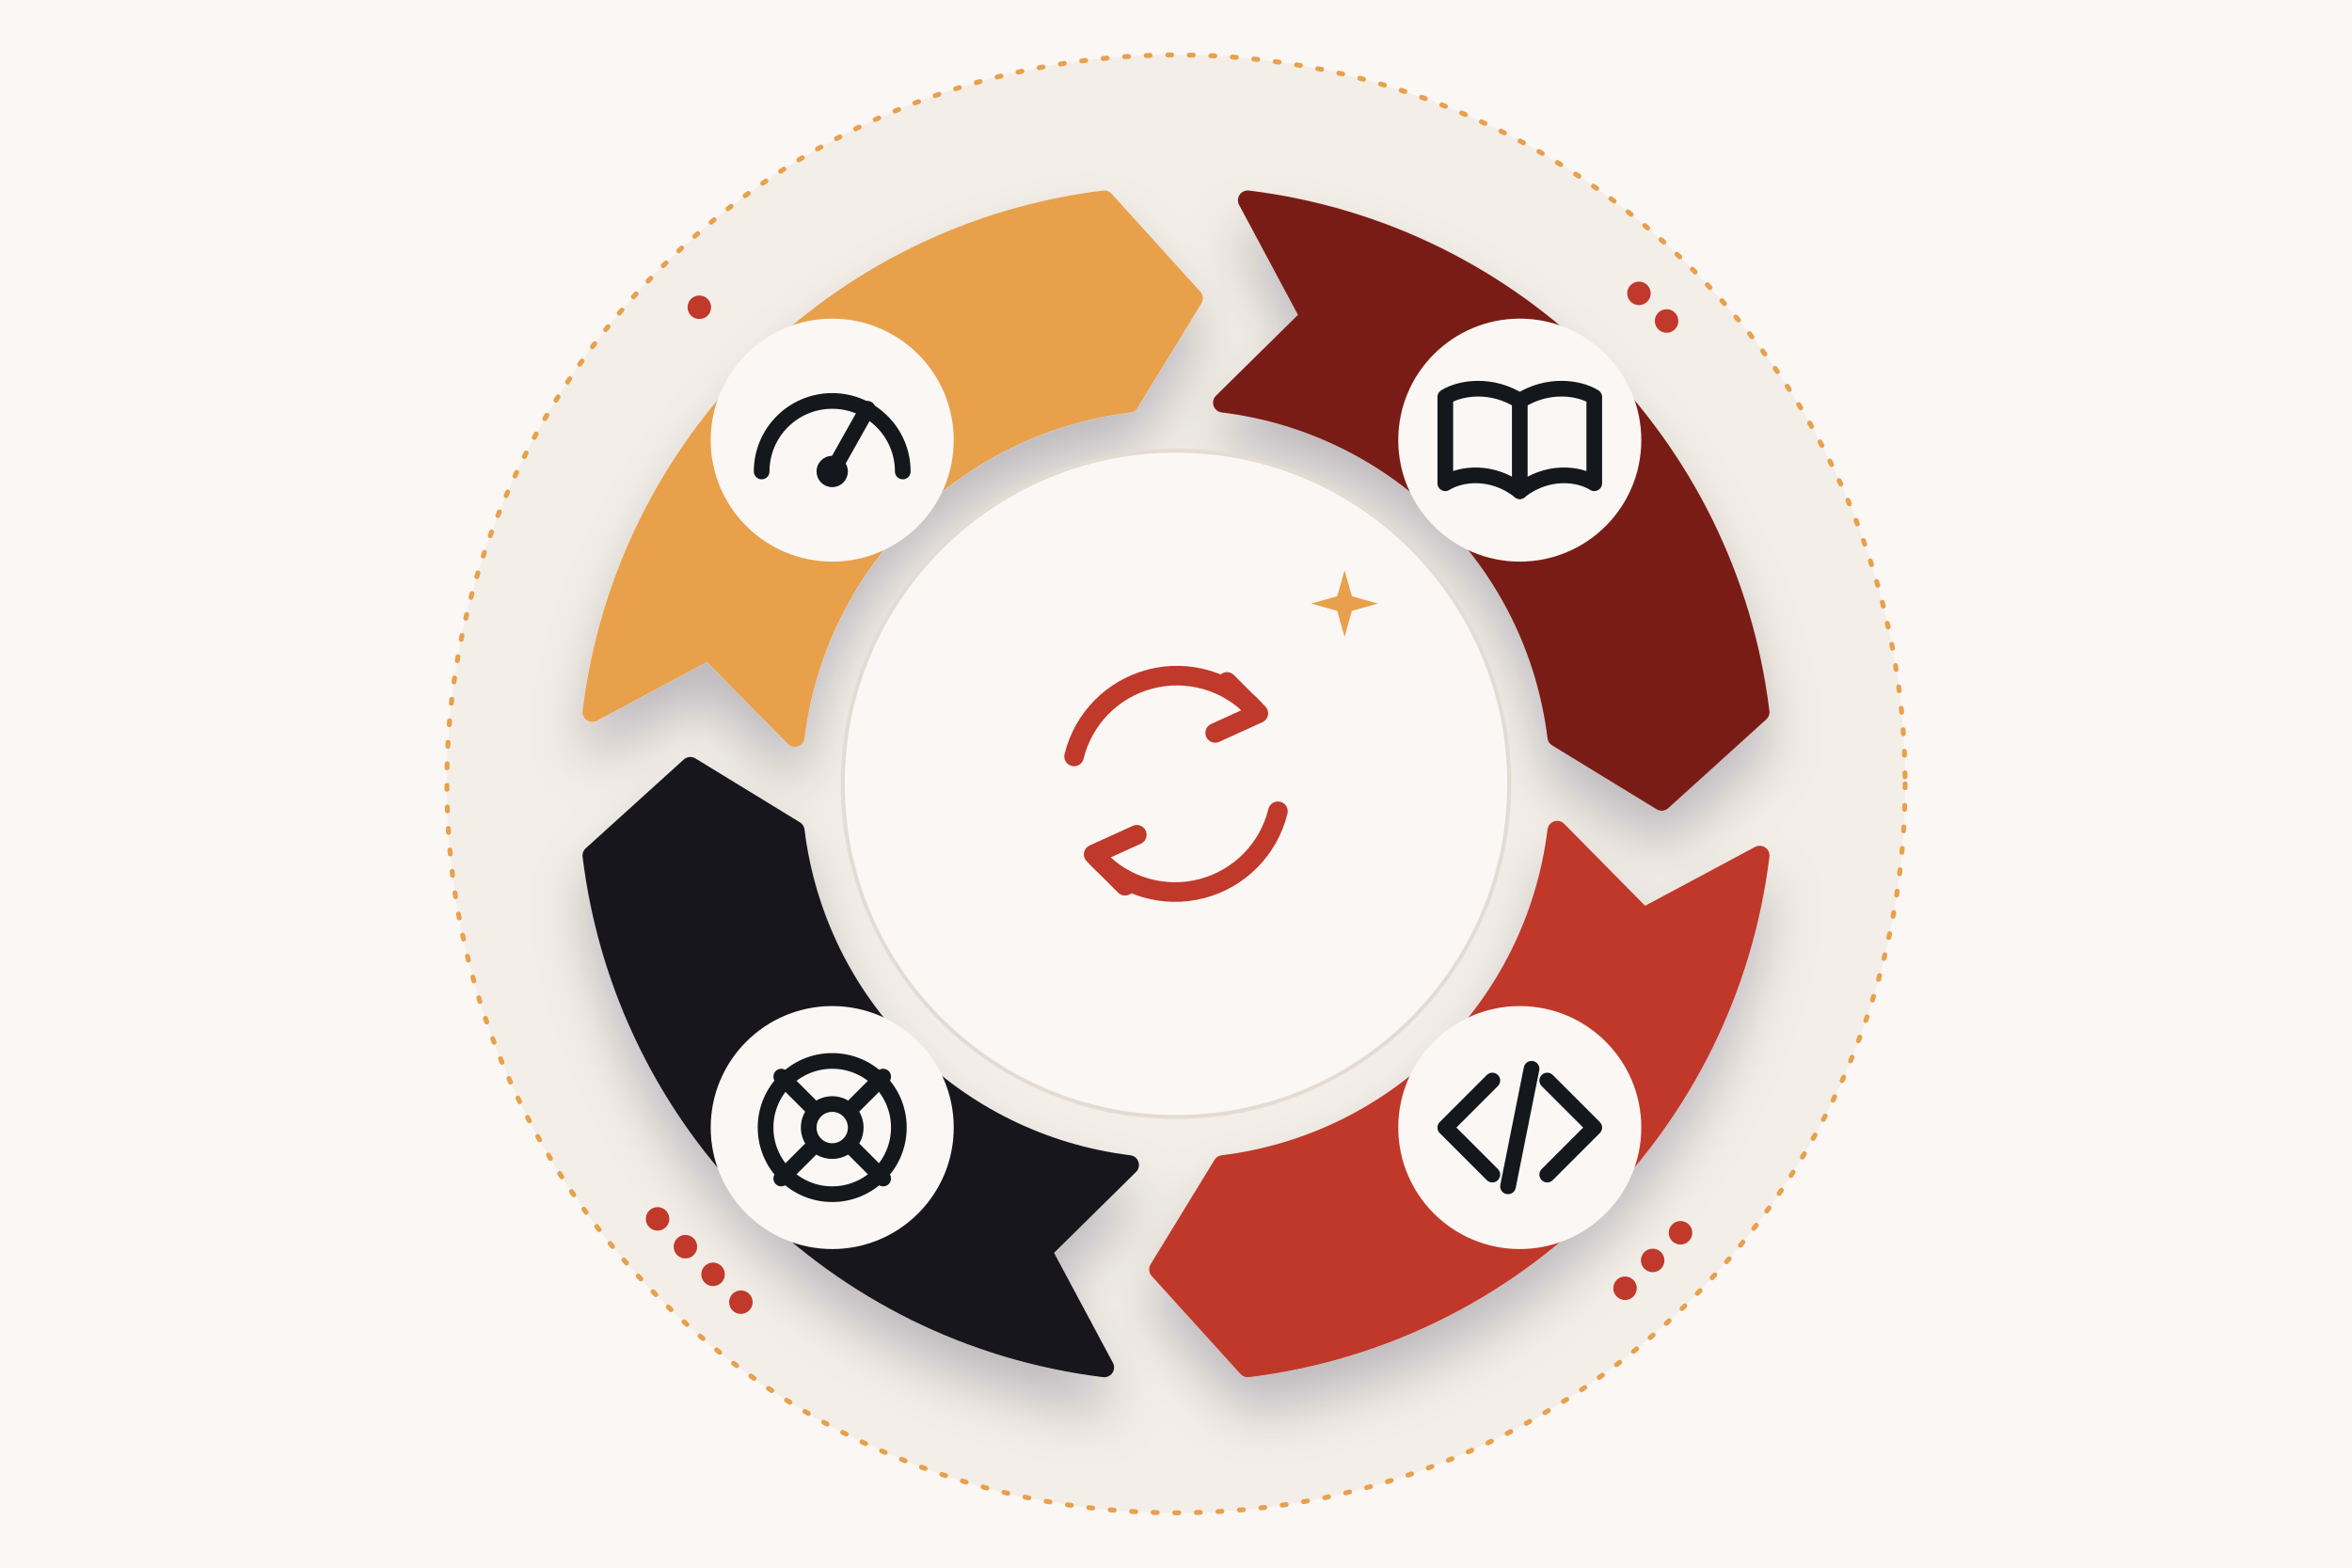
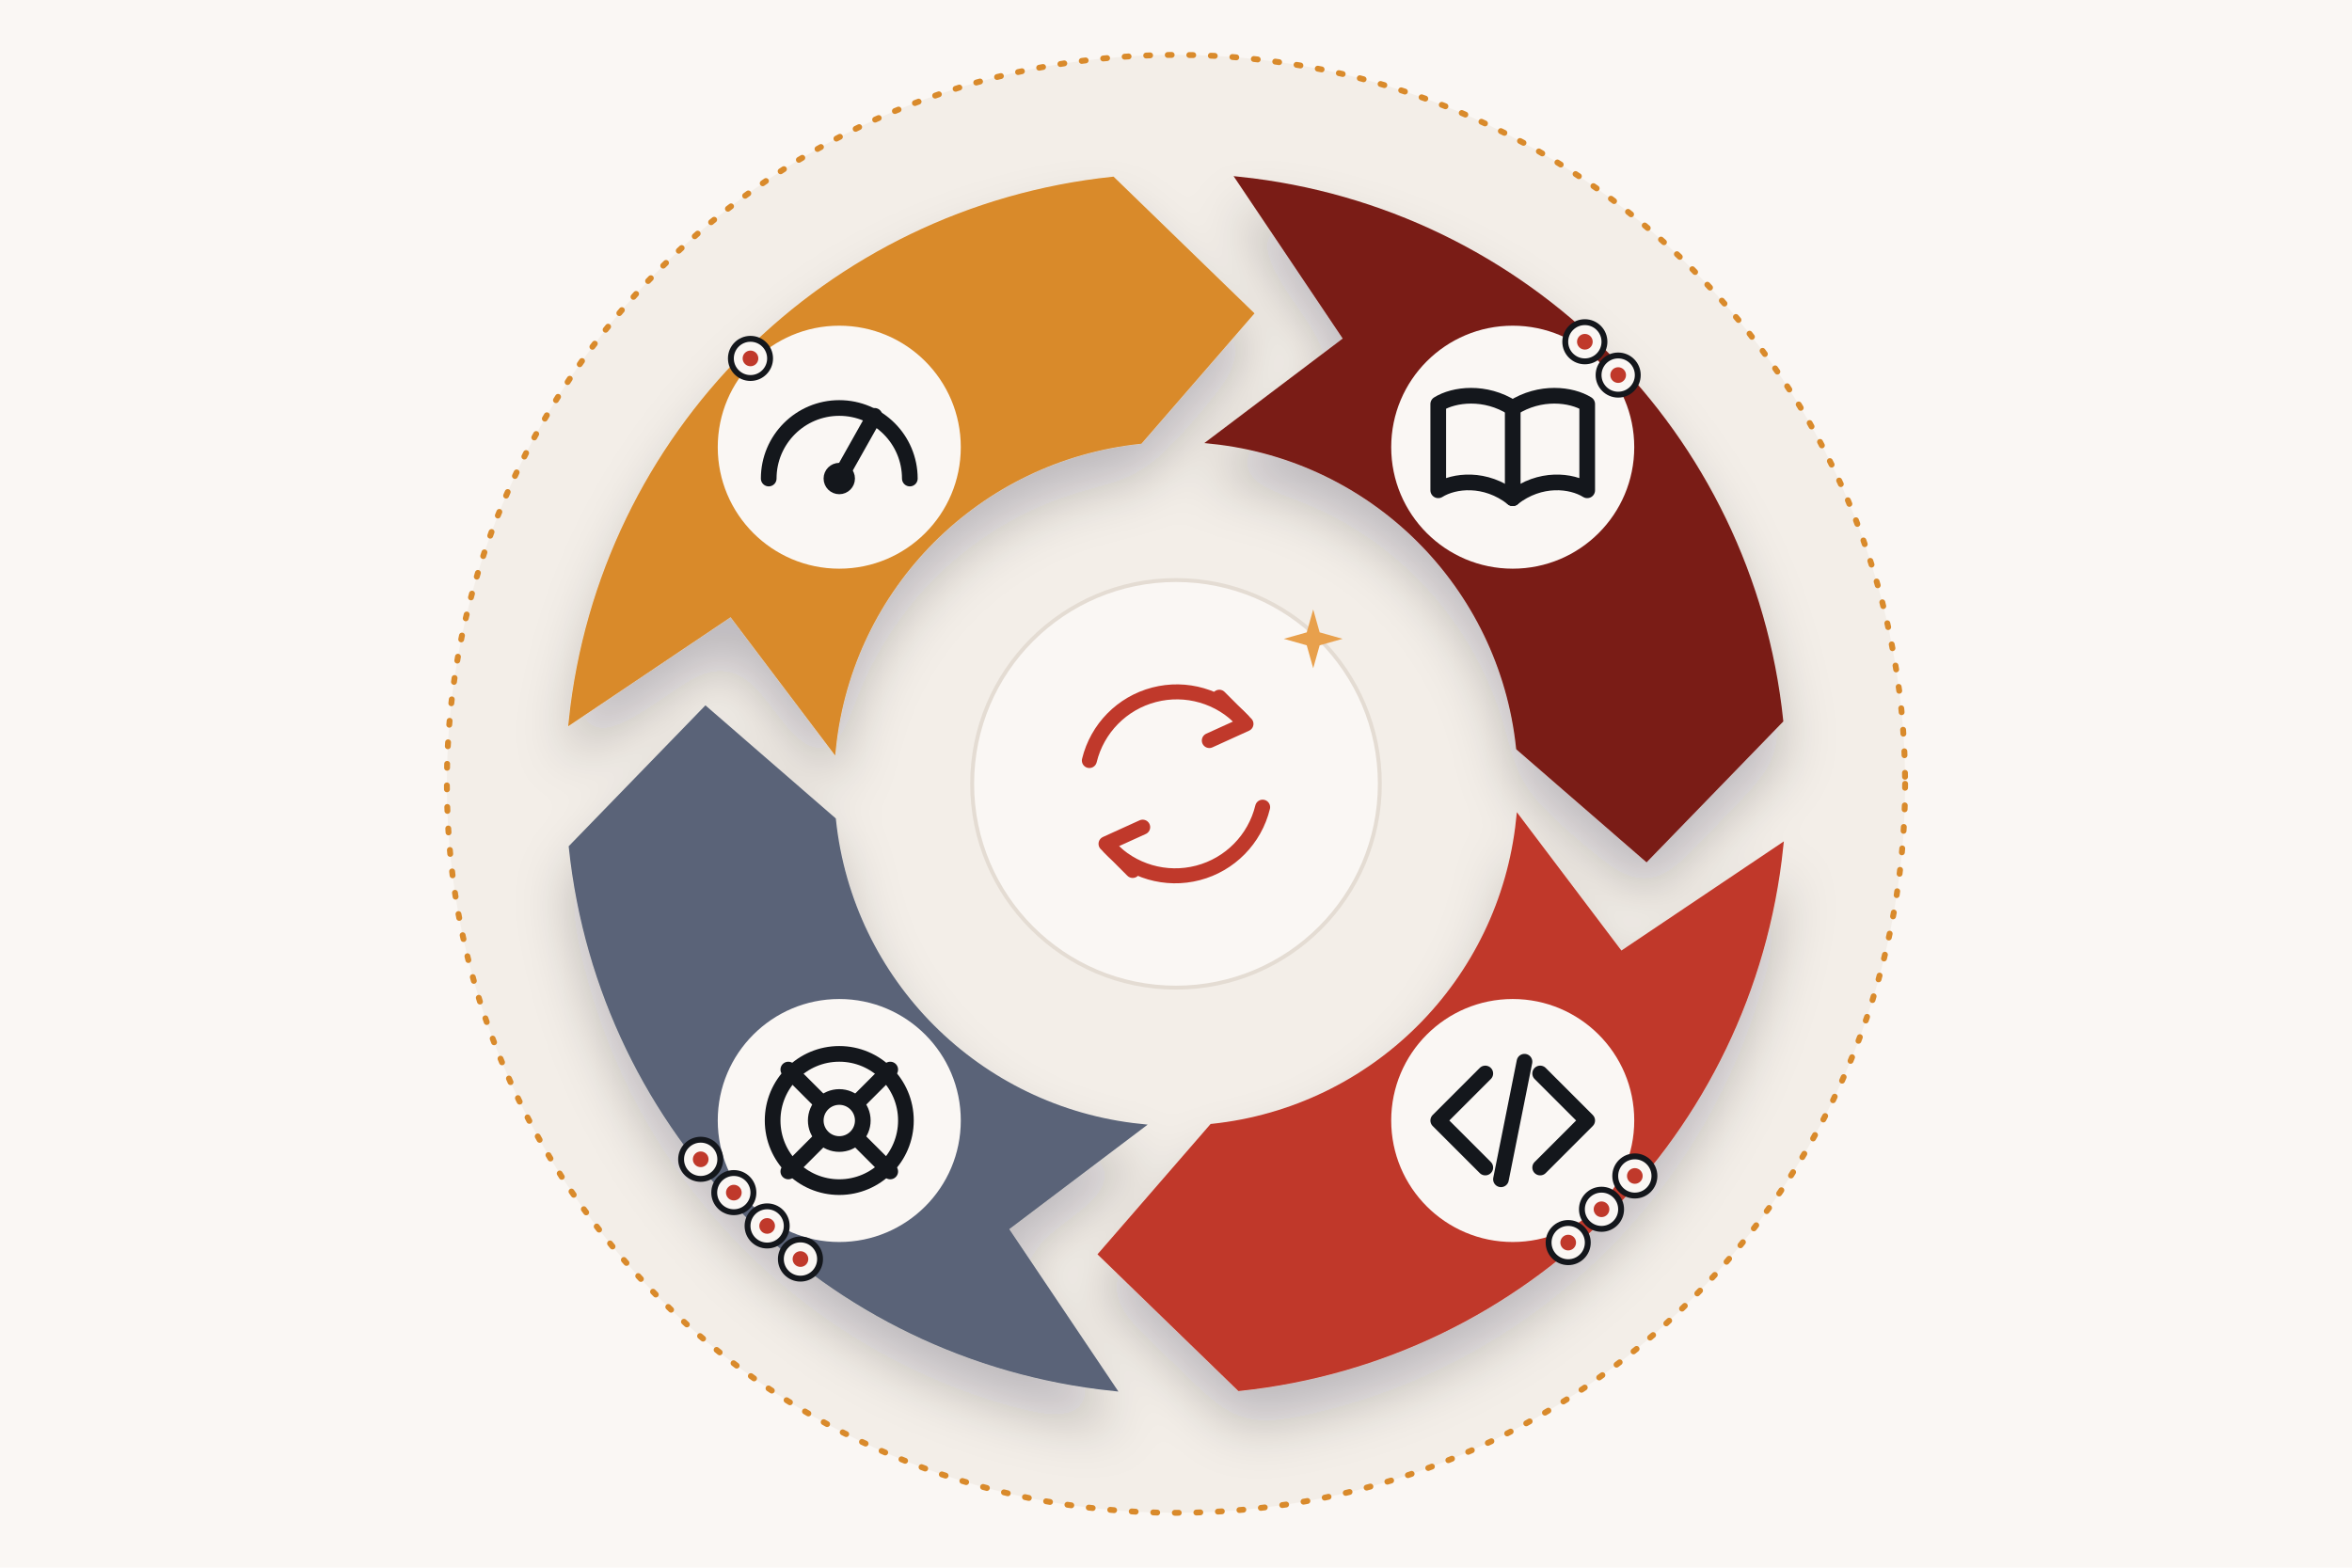
<svg xmlns="http://www.w3.org/2000/svg" viewBox="0 0 1200 800" width="1200" height="800">
  <defs>
    <filter id="sh" x="-10%" y="-10%" width="120%" height="125%">
      <feDropShadow dx="0" dy="18" stdDeviation="14" flood-color="#14171C" flood-opacity=".22" />
    </filter>
  </defs>
  <rect width="1200" height="800" fill="#FAF7F4" />
  <circle cx="600" cy="400" r="372" fill="#F3EEE8" />
-   <circle cx="600" cy="400" r="372" fill="none" stroke="#E8A04C" stroke-width="2.5" stroke-dasharray="2 9" stroke-linecap="round" />
+   <circle cx="600" cy="400" r="372" fill="none" stroke="#D98A2B" stroke-width="3" stroke-dasharray="2 9" stroke-linecap="round" />
  <g filter="url(#sh)">
-     <path d="M302.2 363.4A300 300 0 0 1 563.4 102.2L608.7 152.2L576.1 205.5A196 196 0 0 0 405.5 376.1L361.6 331.6Z" fill="#E8A04C" stroke="#E8A04C" stroke-width="10" stroke-linejoin="round" />
-     <path d="M636.6 102.2A300 300 0 0 1 897.8 363.4L847.8 408.7L794.5 376.1A196 196 0 0 0 623.9 205.5L668.4 161.6Z" fill="#7A1E15" stroke="#7A1E15" stroke-width="10" stroke-linejoin="round" />
-     <path d="M897.8 436.6A300 300 0 0 1 636.6 697.8L591.3 647.8L623.9 594.5A196 196 0 0 0 794.5 423.9L838.4 468.4Z" fill="#C0392B" stroke="#C0392B" stroke-width="10" stroke-linejoin="round" />
-     <path d="M563.4 697.8A300 300 0 0 1 302.2 436.6L352.2 391.3L405.5 423.9A196 196 0 0 0 576.1 594.5L531.6 638.4Z" fill="#14171C" stroke="#14171C" stroke-width="10" stroke-linejoin="round" />
+     <path d="M291.7 367.6A310 310 0 0 1 567.6 91.7L638 160L581.6 225A176 176 0 0 0 425 381.6L373.1 312.9Z" fill="#D98A2B" stroke="#D98A2B" stroke-width="3" stroke-linejoin="miter" />
+     <path d="M632.4 91.7A310 310 0 0 1 908.3 367.6L840 438L775 381.6A176 176 0 0 0 618.4 225L687.1 173.1Z" fill="#7A1E15" stroke="#7A1E15" stroke-width="3" stroke-linejoin="miter" />
+     <path d="M908.3 432.4A310 310 0 0 1 632.4 708.3L562 640L618.4 575A176 176 0 0 0 775 418.4L826.9 487.1Z" fill="#C0392B" stroke="#C0392B" stroke-width="3" stroke-linejoin="miter" />
+     <path d="M567.6 708.3A310 310 0 0 1 291.7 432.4L360 362L425 418.4A176 176 0 0 0 581.6 575L512.9 626.9Z" fill="#5A6478" stroke="#5A6478" stroke-width="3" stroke-linejoin="miter" />
  </g>
-   <circle cx="424.6" cy="224.6" r="62" fill="#FAF7F4" />
-   <g transform="translate(424.6 224.6)" fill="none" stroke="#14171C" stroke-width="8" stroke-linecap="round" stroke-linejoin="round">
+   <circle cx="428.2" cy="228.2" r="62" fill="#FAF7F4" />
+   <g transform="translate(428.2 228.2)" fill="none" stroke="#14171C" stroke-width="8" stroke-linecap="round" stroke-linejoin="round">
    <path d="M-36 16A36 36 0 0 1 36 16" />
    <path d="M0 16L18 -16" />
    <circle cx="0" cy="16" r="4" fill="#14171C" />
  </g>
-   <circle cx="356.8" cy="156.8" r="6" fill="#C0392B" />
-   <circle cx="775.4" cy="224.6" r="62" fill="#FAF7F4" />
-   <g transform="translate(775.4 224.6)" fill="none" stroke="#14171C" stroke-width="8" stroke-linecap="round" stroke-linejoin="round">
+   <circle cx="382.9" cy="182.9" r="10" fill="#FAF7F4" stroke="#14171C" stroke-width="3" />
+   <circle cx="382.9" cy="182.9" r="4" fill="#C0392B" />
+   <circle cx="771.8" cy="228.2" r="62" fill="#FAF7F4" />
+   <g transform="translate(771.8 228.2)" fill="none" stroke="#14171C" stroke-width="8" stroke-linecap="round" stroke-linejoin="round">
    <path d="M0 -20V26" />
    <path d="M0 -20C-14 -29 -30 -27 -38 -22V22C-30 17 -14 15 0 26" />
    <path d="M0 -20C14 -29 30 -27 38 -22V22C30 17 14 15 0 26" />
  </g>
-   <circle cx="836.2" cy="149.7" r="6" fill="#C0392B" />
-   <circle cx="850.3" cy="163.8" r="6" fill="#C0392B" />
-   <circle cx="775.4" cy="575.4" r="62" fill="#FAF7F4" />
-   <g transform="translate(775.4 575.4)" fill="none" stroke="#14171C" stroke-width="8" stroke-linecap="round" stroke-linejoin="round">
+   <circle cx="808.6" cy="174.4" r="10" fill="#FAF7F4" stroke="#14171C" stroke-width="3" />
+   <circle cx="808.6" cy="174.4" r="4" fill="#C0392B" />
+   <circle cx="825.6" cy="191.4" r="10" fill="#FAF7F4" stroke="#14171C" stroke-width="3" />
+   <circle cx="825.6" cy="191.4" r="4" fill="#C0392B" />
+   <circle cx="771.8" cy="571.8" r="62" fill="#FAF7F4" />
+   <g transform="translate(771.8 571.8)" fill="none" stroke="#14171C" stroke-width="8" stroke-linecap="round" stroke-linejoin="round">
    <path d="M-14 -24L-38 0L-14 24" />
    <path d="M14 -24L38 0L14 24" />
    <path d="M6 -30L-6 30" />
  </g>
-   <circle cx="857.4" cy="629.1" r="6" fill="#C0392B" />
-   <circle cx="843.2" cy="643.2" r="6" fill="#C0392B" />
-   <circle cx="829.1" cy="657.4" r="6" fill="#C0392B" />
-   <circle cx="424.6" cy="575.4" r="62" fill="#FAF7F4" />
-   <g transform="translate(424.6 575.4)" fill="none" stroke="#14171C" stroke-width="8" stroke-linecap="round" stroke-linejoin="round">
+   <circle cx="834.1" cy="600.1" r="10" fill="#FAF7F4" stroke="#14171C" stroke-width="3" />
+   <circle cx="834.1" cy="600.1" r="4" fill="#C0392B" />
+   <circle cx="817.1" cy="617.1" r="10" fill="#FAF7F4" stroke="#14171C" stroke-width="3" />
+   <circle cx="817.1" cy="617.1" r="4" fill="#C0392B" />
+   <circle cx="800.1" cy="634.1" r="10" fill="#FAF7F4" stroke="#14171C" stroke-width="3" />
+   <circle cx="800.1" cy="634.1" r="4" fill="#C0392B" />
+   <circle cx="428.2" cy="571.8" r="62" fill="#FAF7F4" />
+   <g transform="translate(428.2 571.8)" fill="none" stroke="#14171C" stroke-width="8" stroke-linecap="round" stroke-linejoin="round">
    <circle r="34" />
    <circle r="12" />
    <path d="M-10 -10L-26 -26M10 -10L26 -26M10 10L26 26M-10 10L-26 26" />
  </g>
-   <circle cx="378" cy="664.5" r="6" fill="#C0392B" />
-   <circle cx="363.8" cy="650.3" r="6" fill="#C0392B" />
-   <circle cx="349.7" cy="636.2" r="6" fill="#C0392B" />
-   <circle cx="335.5" cy="622" r="6" fill="#C0392B" />
-   <circle cx="600" cy="400" r="170" fill="#FAF7F4" stroke="#E4DCD3" stroke-width="2" />
-   <g transform="translate(600 400)" fill="none" stroke="#C0392B" stroke-width="10" stroke-linecap="round" stroke-linejoin="round">
+   <circle cx="408.4" cy="642.5" r="10" fill="#FAF7F4" stroke="#14171C" stroke-width="3" />
+   <circle cx="408.4" cy="642.5" r="4" fill="#C0392B" />
+   <circle cx="391.4" cy="625.6" r="10" fill="#FAF7F4" stroke="#14171C" stroke-width="3" />
+   <circle cx="391.4" cy="625.6" r="4" fill="#C0392B" />
+   <circle cx="374.4" cy="608.6" r="10" fill="#FAF7F4" stroke="#14171C" stroke-width="3" />
+   <circle cx="374.4" cy="608.6" r="4" fill="#C0392B" />
+   <circle cx="357.5" cy="591.6" r="10" fill="#FAF7F4" stroke="#14171C" stroke-width="3" />
+   <circle cx="357.5" cy="591.6" r="4" fill="#C0392B" />
+   <circle cx="600" cy="400" r="104" fill="#FAF7F4" stroke="#E4DCD3" stroke-width="2" />
+   <g fill="none" stroke="#C0392B" stroke-width="9" stroke-linecap="round" stroke-linejoin="round" transform="translate(600 400) scale(.85)">
    <path d="M-52 -14A54 54 0 0 1 40 -38" />
    <path d="M52 14A54 54 0 0 1 -40 38" />
    <path d="M26 -52L42 -36L20 -26" />
    <path d="M-26 52L-42 36L-20 26" />
  </g>
-   <path d="M686 291L689.74 304.26L703 308L689.74 311.74L686 325L682.26 311.74L669 308L682.26 304.26Z" fill="#E8A04C" />
+   <path d="M670 311L673.3 322.7L685 326L673.3 329.3L670 341L666.7 329.3L655 326L666.7 322.7Z" fill="#E8A04C" />
</svg>
